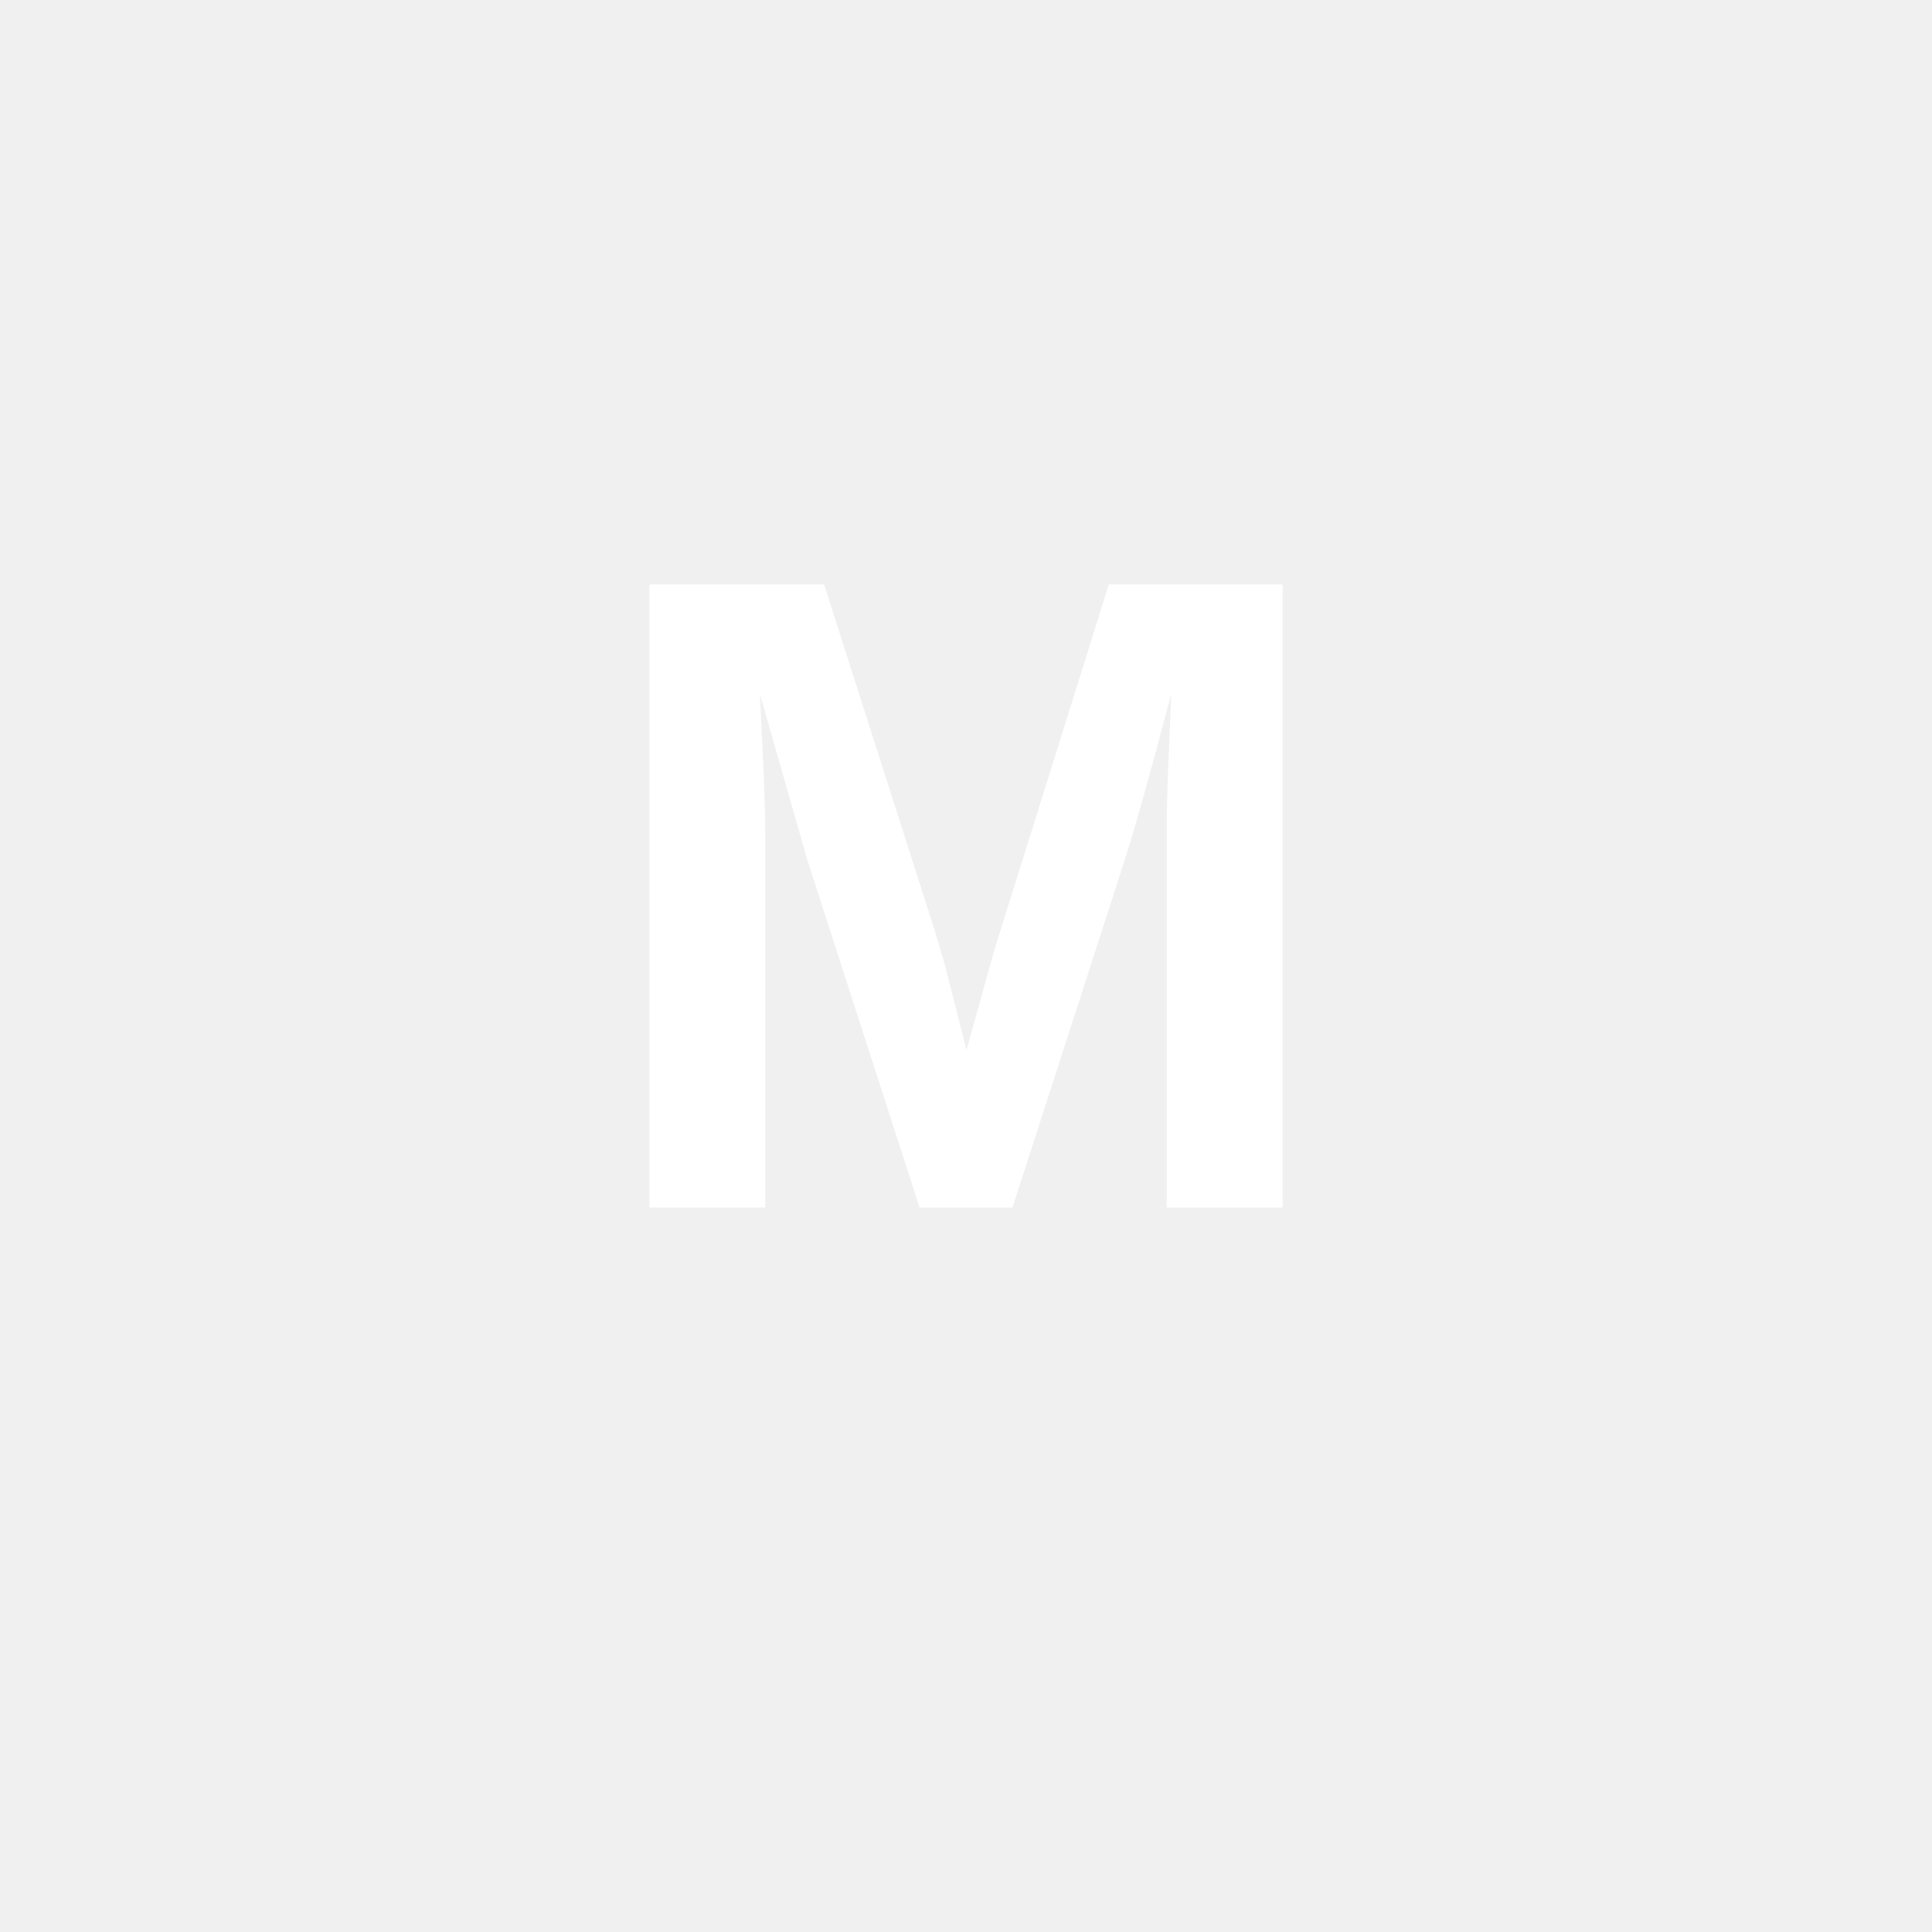
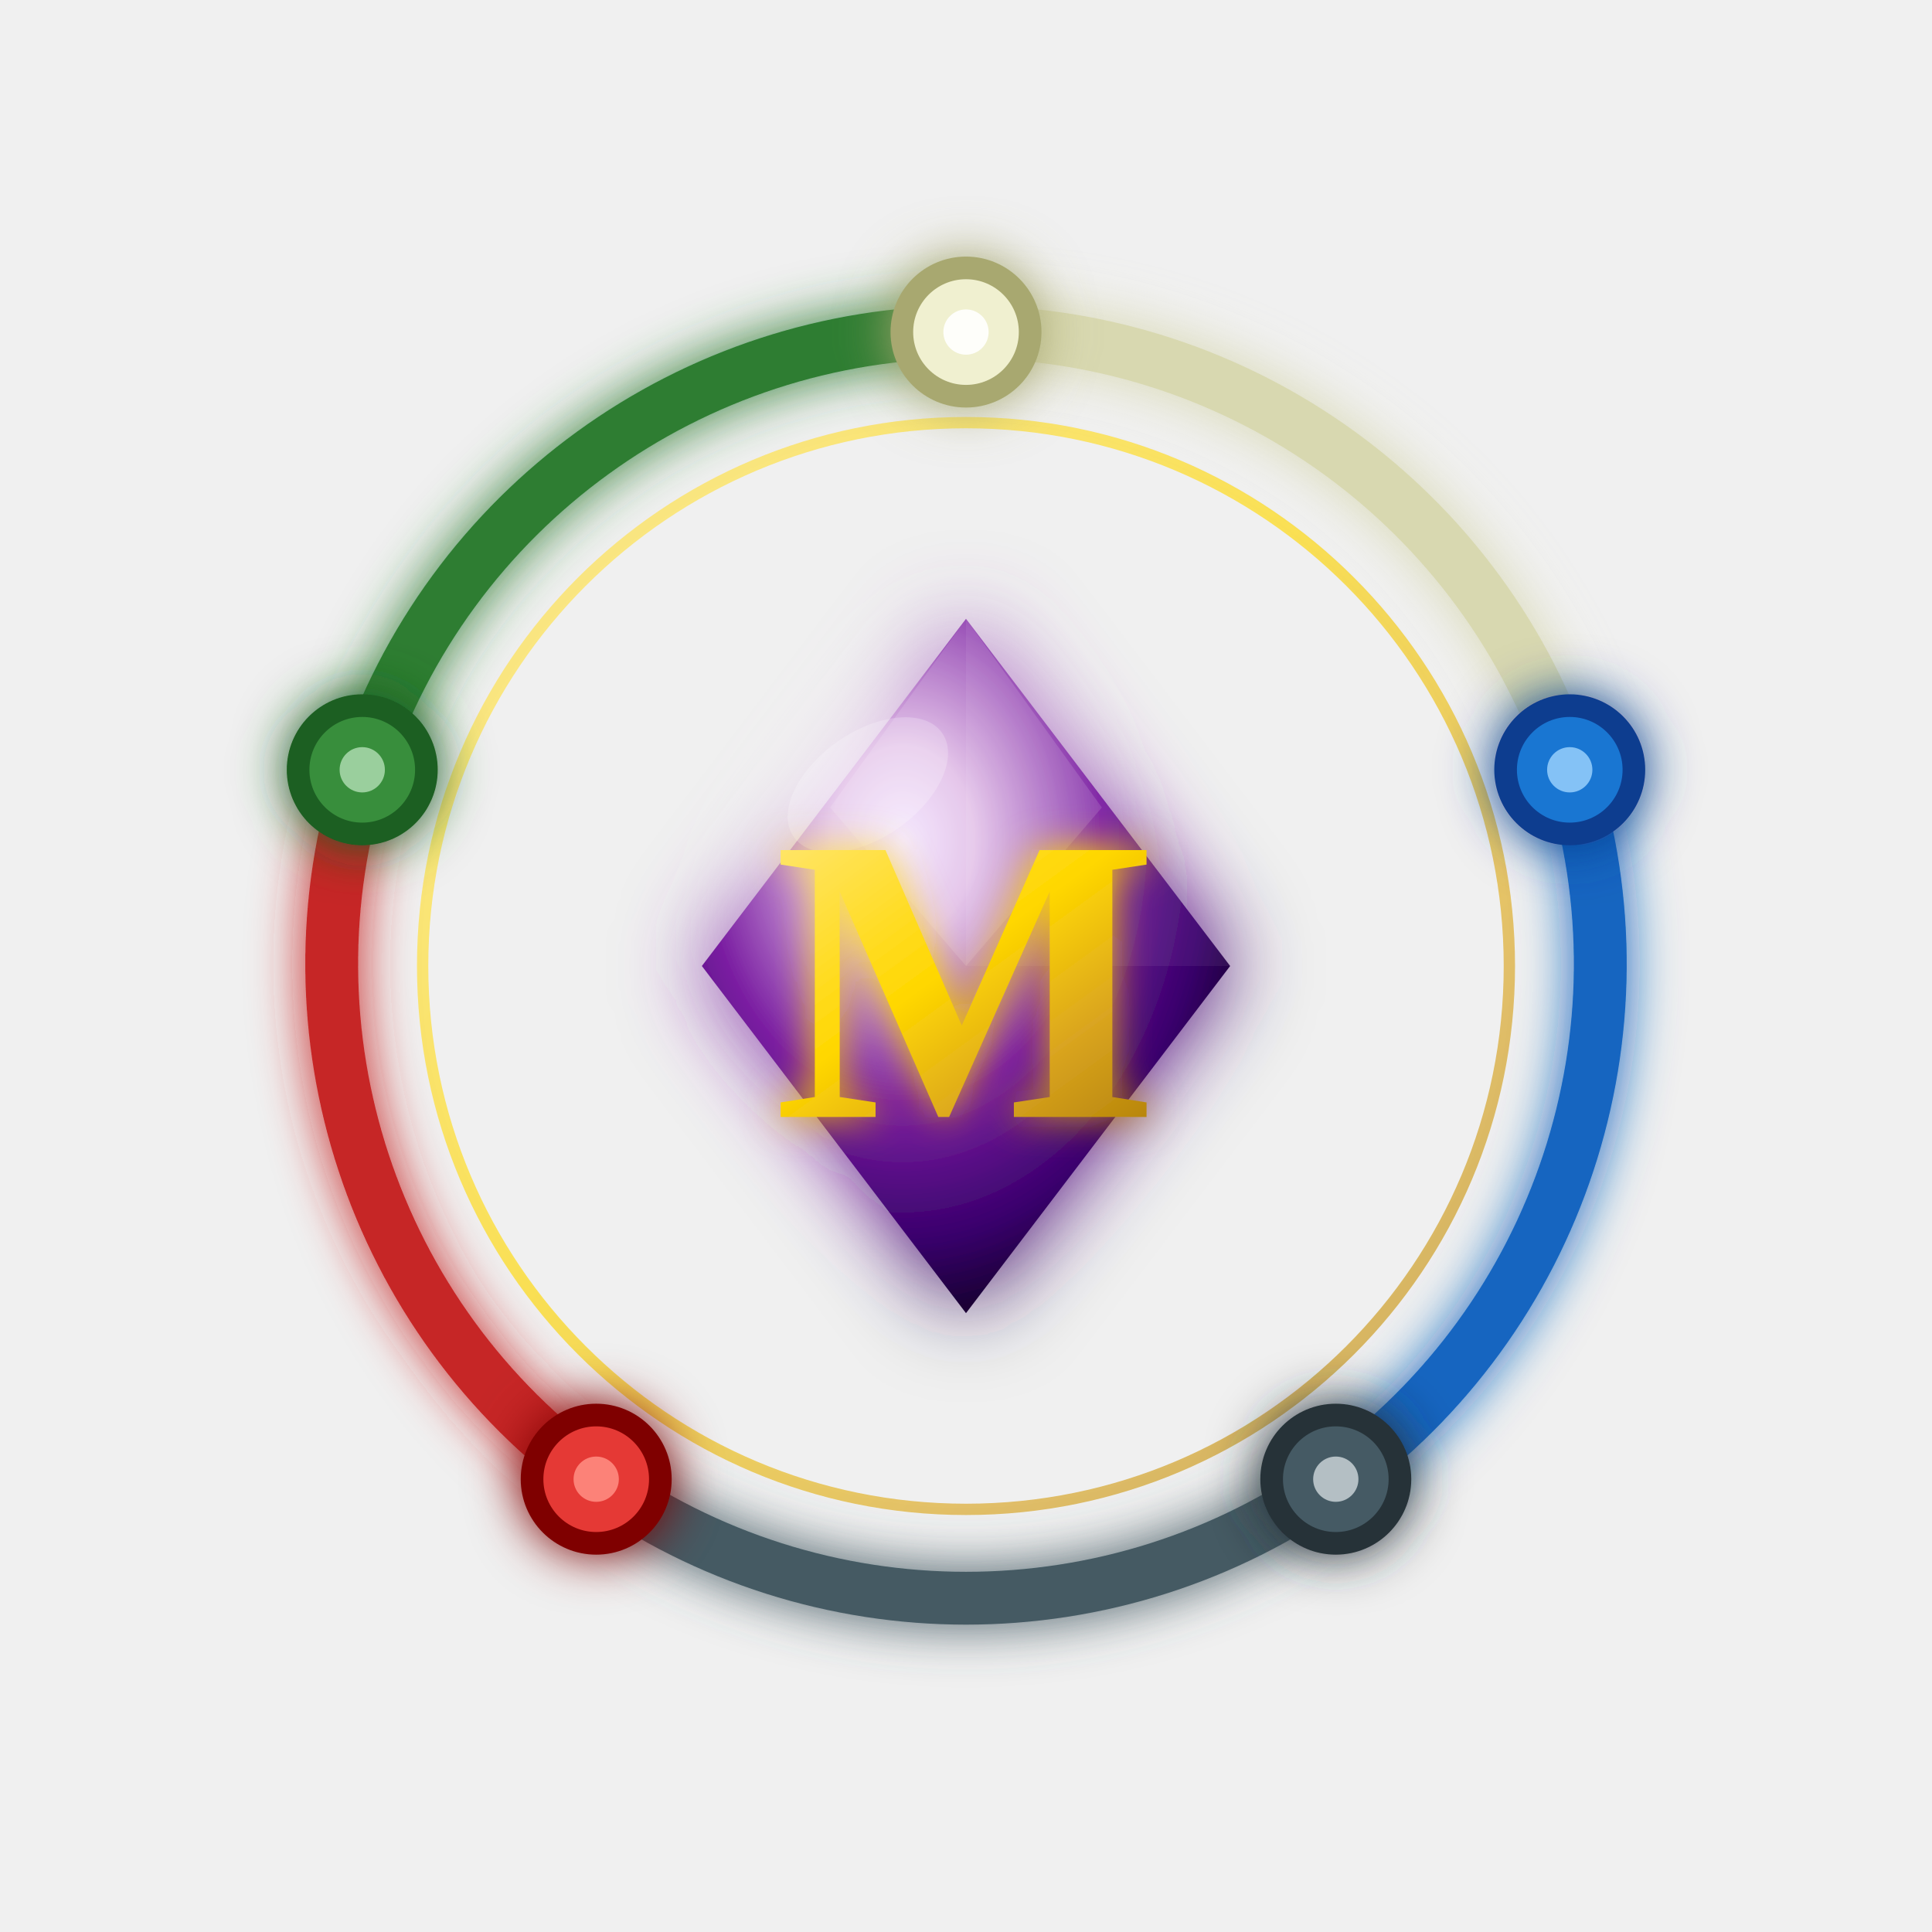
<svg xmlns="http://www.w3.org/2000/svg" viewBox="0 0 256 256">
-   <text x="128" y="160" text-anchor="middle" font-family="Arial,sans-serif" font-size="120" font-weight="bold" fill="white">M</text>
+   <defs>
+     <linearGradient id="goldGrad" x1="0%" y1="0%" x2="100%" y2="100%">
+       <stop offset="0%" stop-color="#ffe566" />
+       <stop offset="45%" stop-color="#ffd700" />
+       <stop offset="75%" stop-color="#daa520" />
+       <stop offset="100%" stop-color="#b8860b" />
+     </linearGradient>
+     <radialGradient id="gemGrad" cx="38%" cy="32%" r="68%">
+       <stop offset="0%" stop-color="#f3e5ff" />
+       <stop offset="20%" stop-color="#e1bee7" />
+       <stop offset="55%" stop-color="#7b1fa2" />
+       <stop offset="85%" stop-color="#38006b" />
+       <stop offset="100%" stop-color="#1a0035" />
+     </radialGradient>
+     <filter id="colorGlow" x="-100%" y="-100%" width="300%" height="300%">
+       <feGaussianBlur stdDeviation="3.5" result="blur" />
+       <feMerge>
+         <feMergeNode in="blur" />
+         <feMergeNode in="SourceGraphic" />
+       </feMerge>
+     </filter>
+     <filter id="gemGlow" x="-60%" y="-60%" width="220%" height="220%">
+       <feGaussianBlur stdDeviation="6" result="blur" />
+       <feMerge>
+         <feMergeNode in="blur" />
+         <feMergeNode in="SourceGraphic" />
+       </feMerge>
+     </filter>
+     <filter id="textGlow" x="-50%" y="-50%" width="200%" height="200%">
+       <feGaussianBlur stdDeviation="2.5" result="blur" />
+       <feMerge>
+         <feMergeNode in="blur" />
+         <feMergeNode in="SourceGraphic" />
+       </feMerge>
+     </filter>
+   </defs>
+   <path d="M 128 44 A 84 84 0 0 1 208 102" fill="none" stroke="#d8d8b0" stroke-width="7" stroke-linecap="round" filter="url(#colorGlow)" />
+   <path d="M 208 102 A 84 84 0 0 1 177 196" fill="none" stroke="#1565c0" stroke-width="7" stroke-linecap="round" filter="url(#colorGlow)" />
+   <path d="M 177 196 A 84 84 0 0 1 79 196" fill="none" stroke="#455a64" stroke-width="7" stroke-linecap="round" filter="url(#colorGlow)" />
+   <path d="M 79 196 A 84 84 0 0 1 48 102" fill="none" stroke="#c62828" stroke-width="7" stroke-linecap="round" filter="url(#colorGlow)" />
+   <path d="M 48 102 A 84 84 0 0 1 128 44" fill="none" stroke="#2e7d32" stroke-width="7" stroke-linecap="round" filter="url(#colorGlow)" />
+   <circle cx="128" cy="128" r="72" fill="none" stroke="url(#goldGrad)" stroke-width="1.5" opacity="0.65" />
+   <circle cx="128" cy="44" r="10" fill="#a8a870" filter="url(#colorGlow)" />
+   <circle cx="128" cy="44" r="7" fill="#f0f0d0" />
+   <circle cx="128" cy="44" r="3" fill="white" opacity="0.9" />
+   <circle cx="208" cy="102" r="10" fill="#0a3d8f" filter="url(#colorGlow)" />
+   <circle cx="208" cy="102" r="7" fill="#1976d2" />
+   <circle cx="208" cy="102" r="3" fill="#90caf9" opacity="0.9" />
+   <circle cx="177" cy="196" r="10" fill="#263238" filter="url(#colorGlow)" />
+   <circle cx="177" cy="196" r="7" fill="#455a64" />
+   <circle cx="177" cy="196" r="3" fill="#cfd8dc" opacity="0.8" />
+   <circle cx="79" cy="196" r="10" fill="#7f0000" filter="url(#colorGlow)" />
+   <circle cx="79" cy="196" r="7" fill="#e53935" />
+   <circle cx="79" cy="196" r="3" fill="#ff8a80" opacity="0.9" />
+   <circle cx="48" cy="102" r="10" fill="#1b5e20" filter="url(#colorGlow)" />
+   <circle cx="48" cy="102" r="7" fill="#388e3c" />
+   <circle cx="48" cy="102" r="3" fill="#a5d6a7" opacity="0.9" />
+   <polygon points="128,82 163,128 128,174 93,128" fill="url(#gemGrad)" filter="url(#gemGlow)" />
+   <polygon points="128,82 163,128 128,128" fill="white" opacity="0.06" />
+   <polygon points="128,82 146,107 128,128 110,107" fill="white" opacity="0.13" />
+   <ellipse cx="115" cy="104" rx="12" ry="7" fill="white" opacity="0.22" transform="rotate(-35 115 104)" />
+   <text x="128" y="148" text-anchor="middle" font-family="Georgia, 'Times New Roman', serif" font-size="54" font-weight="bold" fill="url(#goldGrad)" filter="url(#textGlow)">M</text>
</svg>
